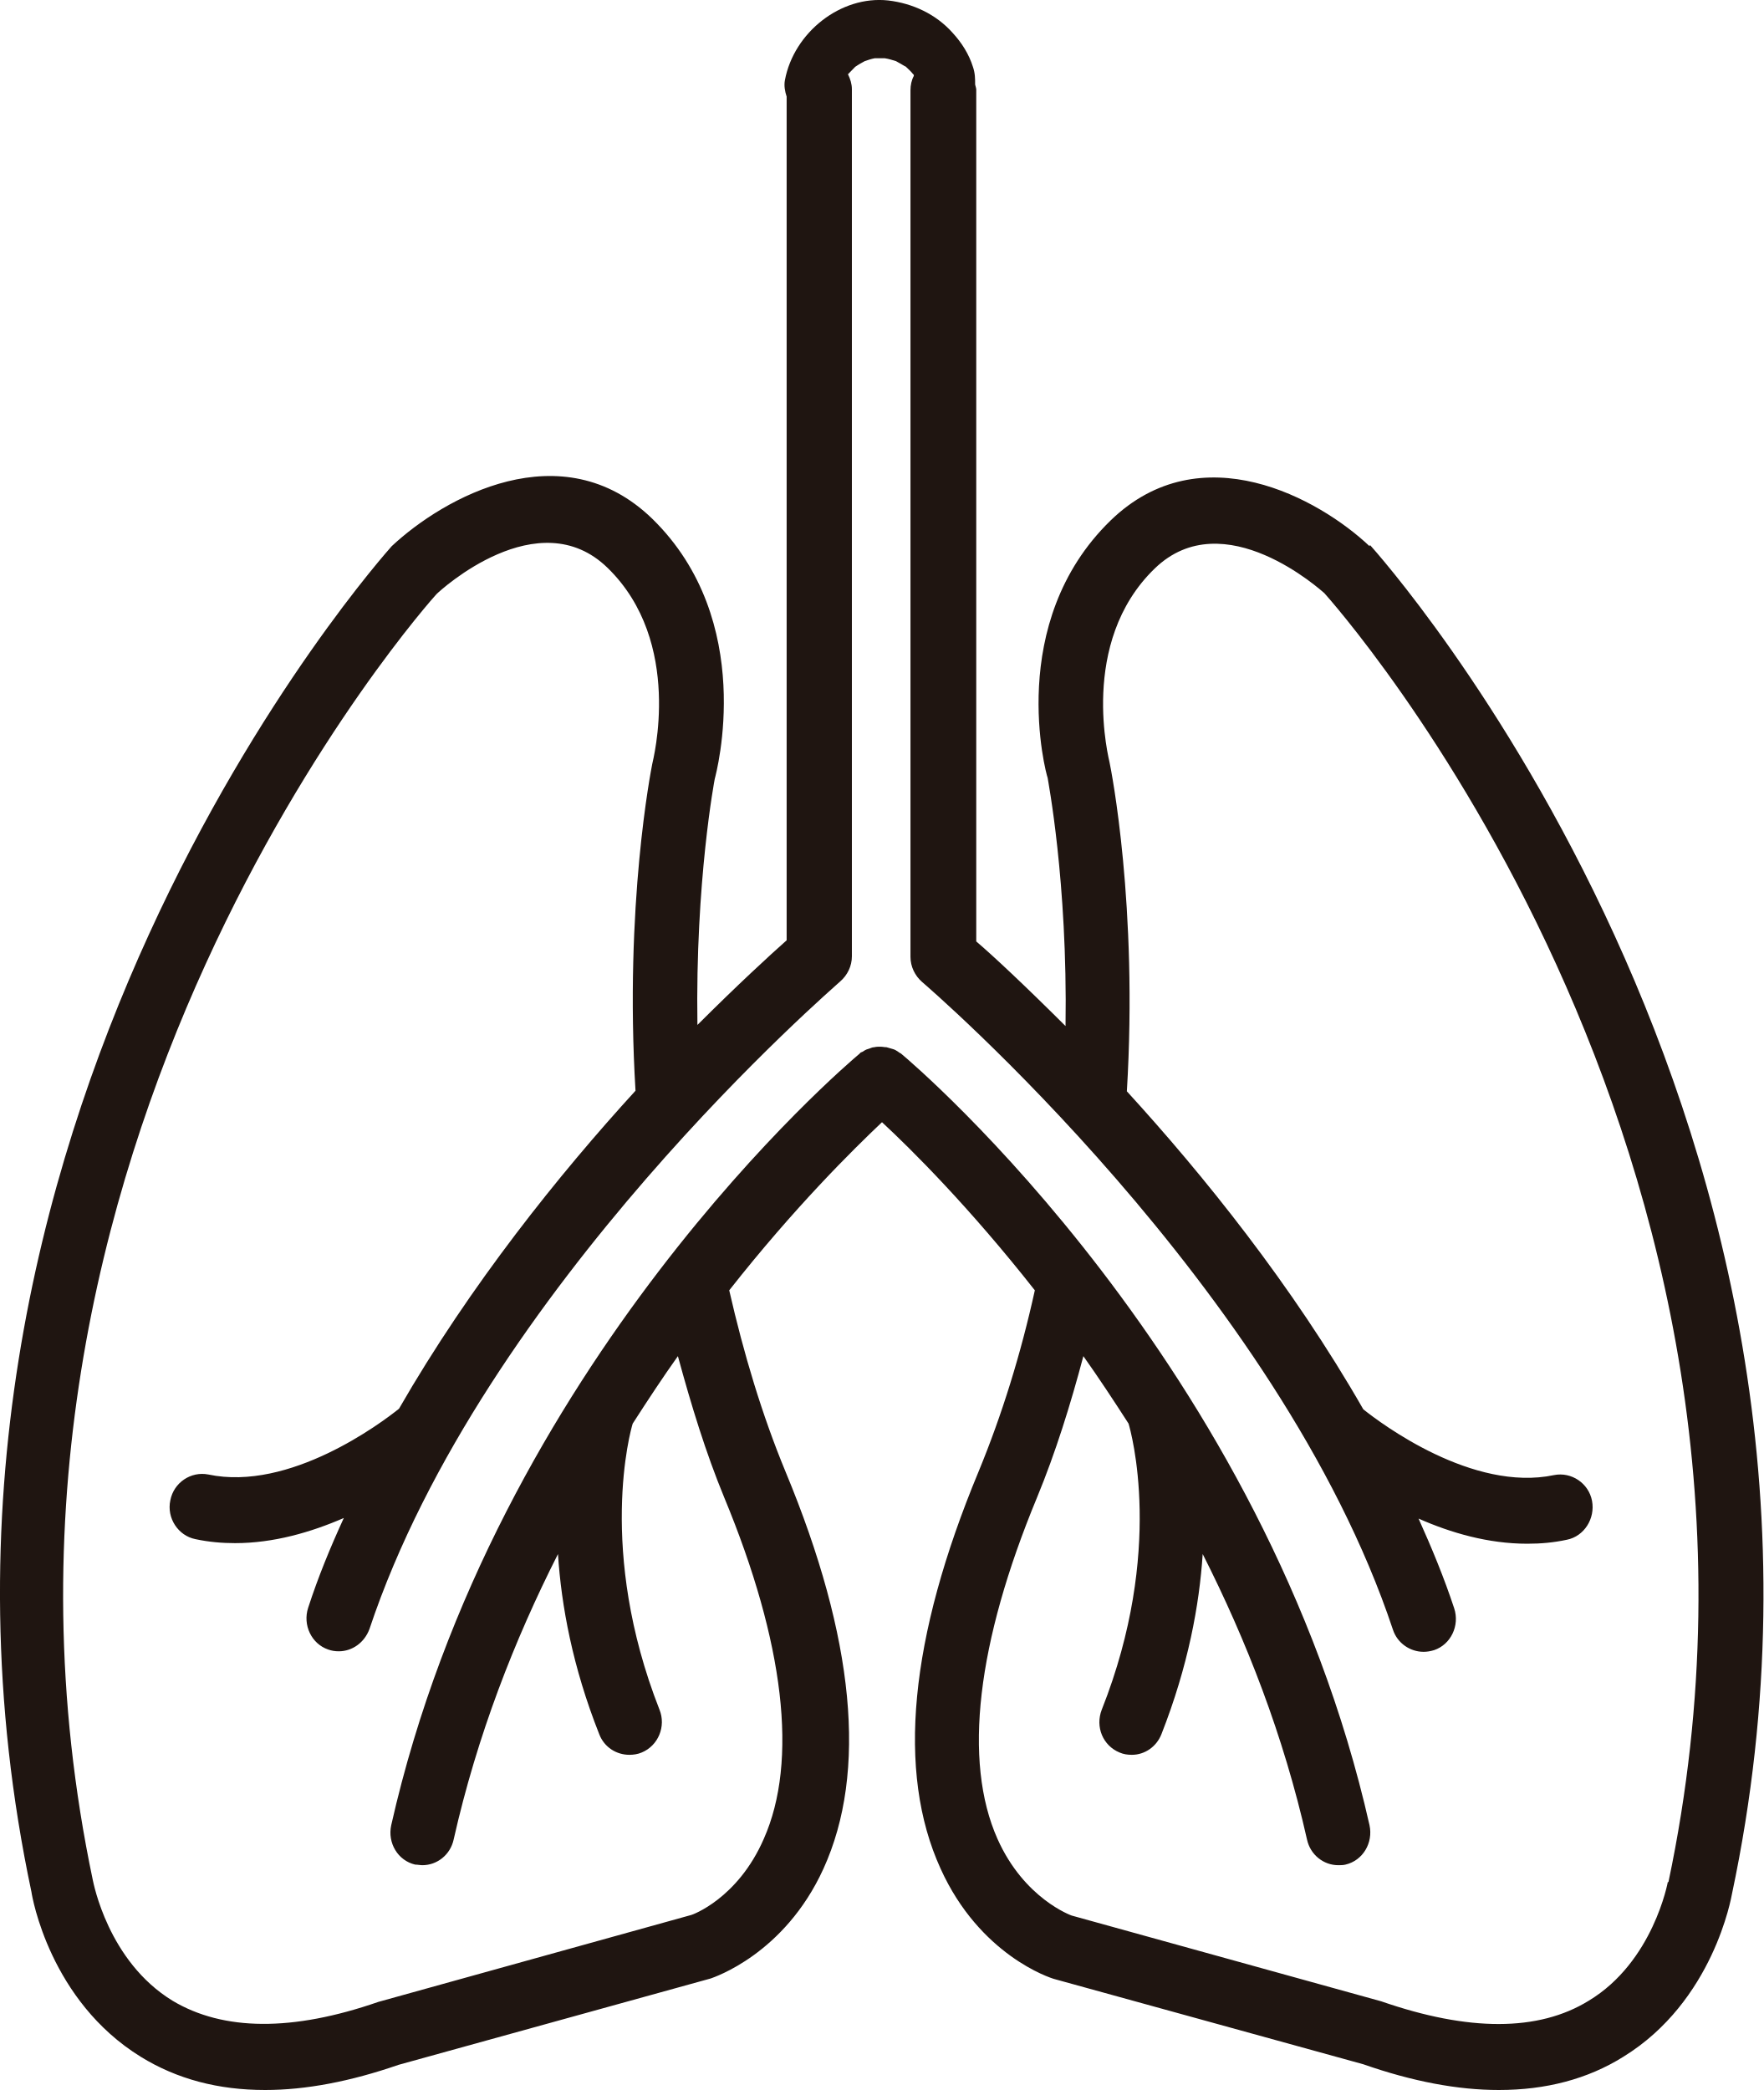
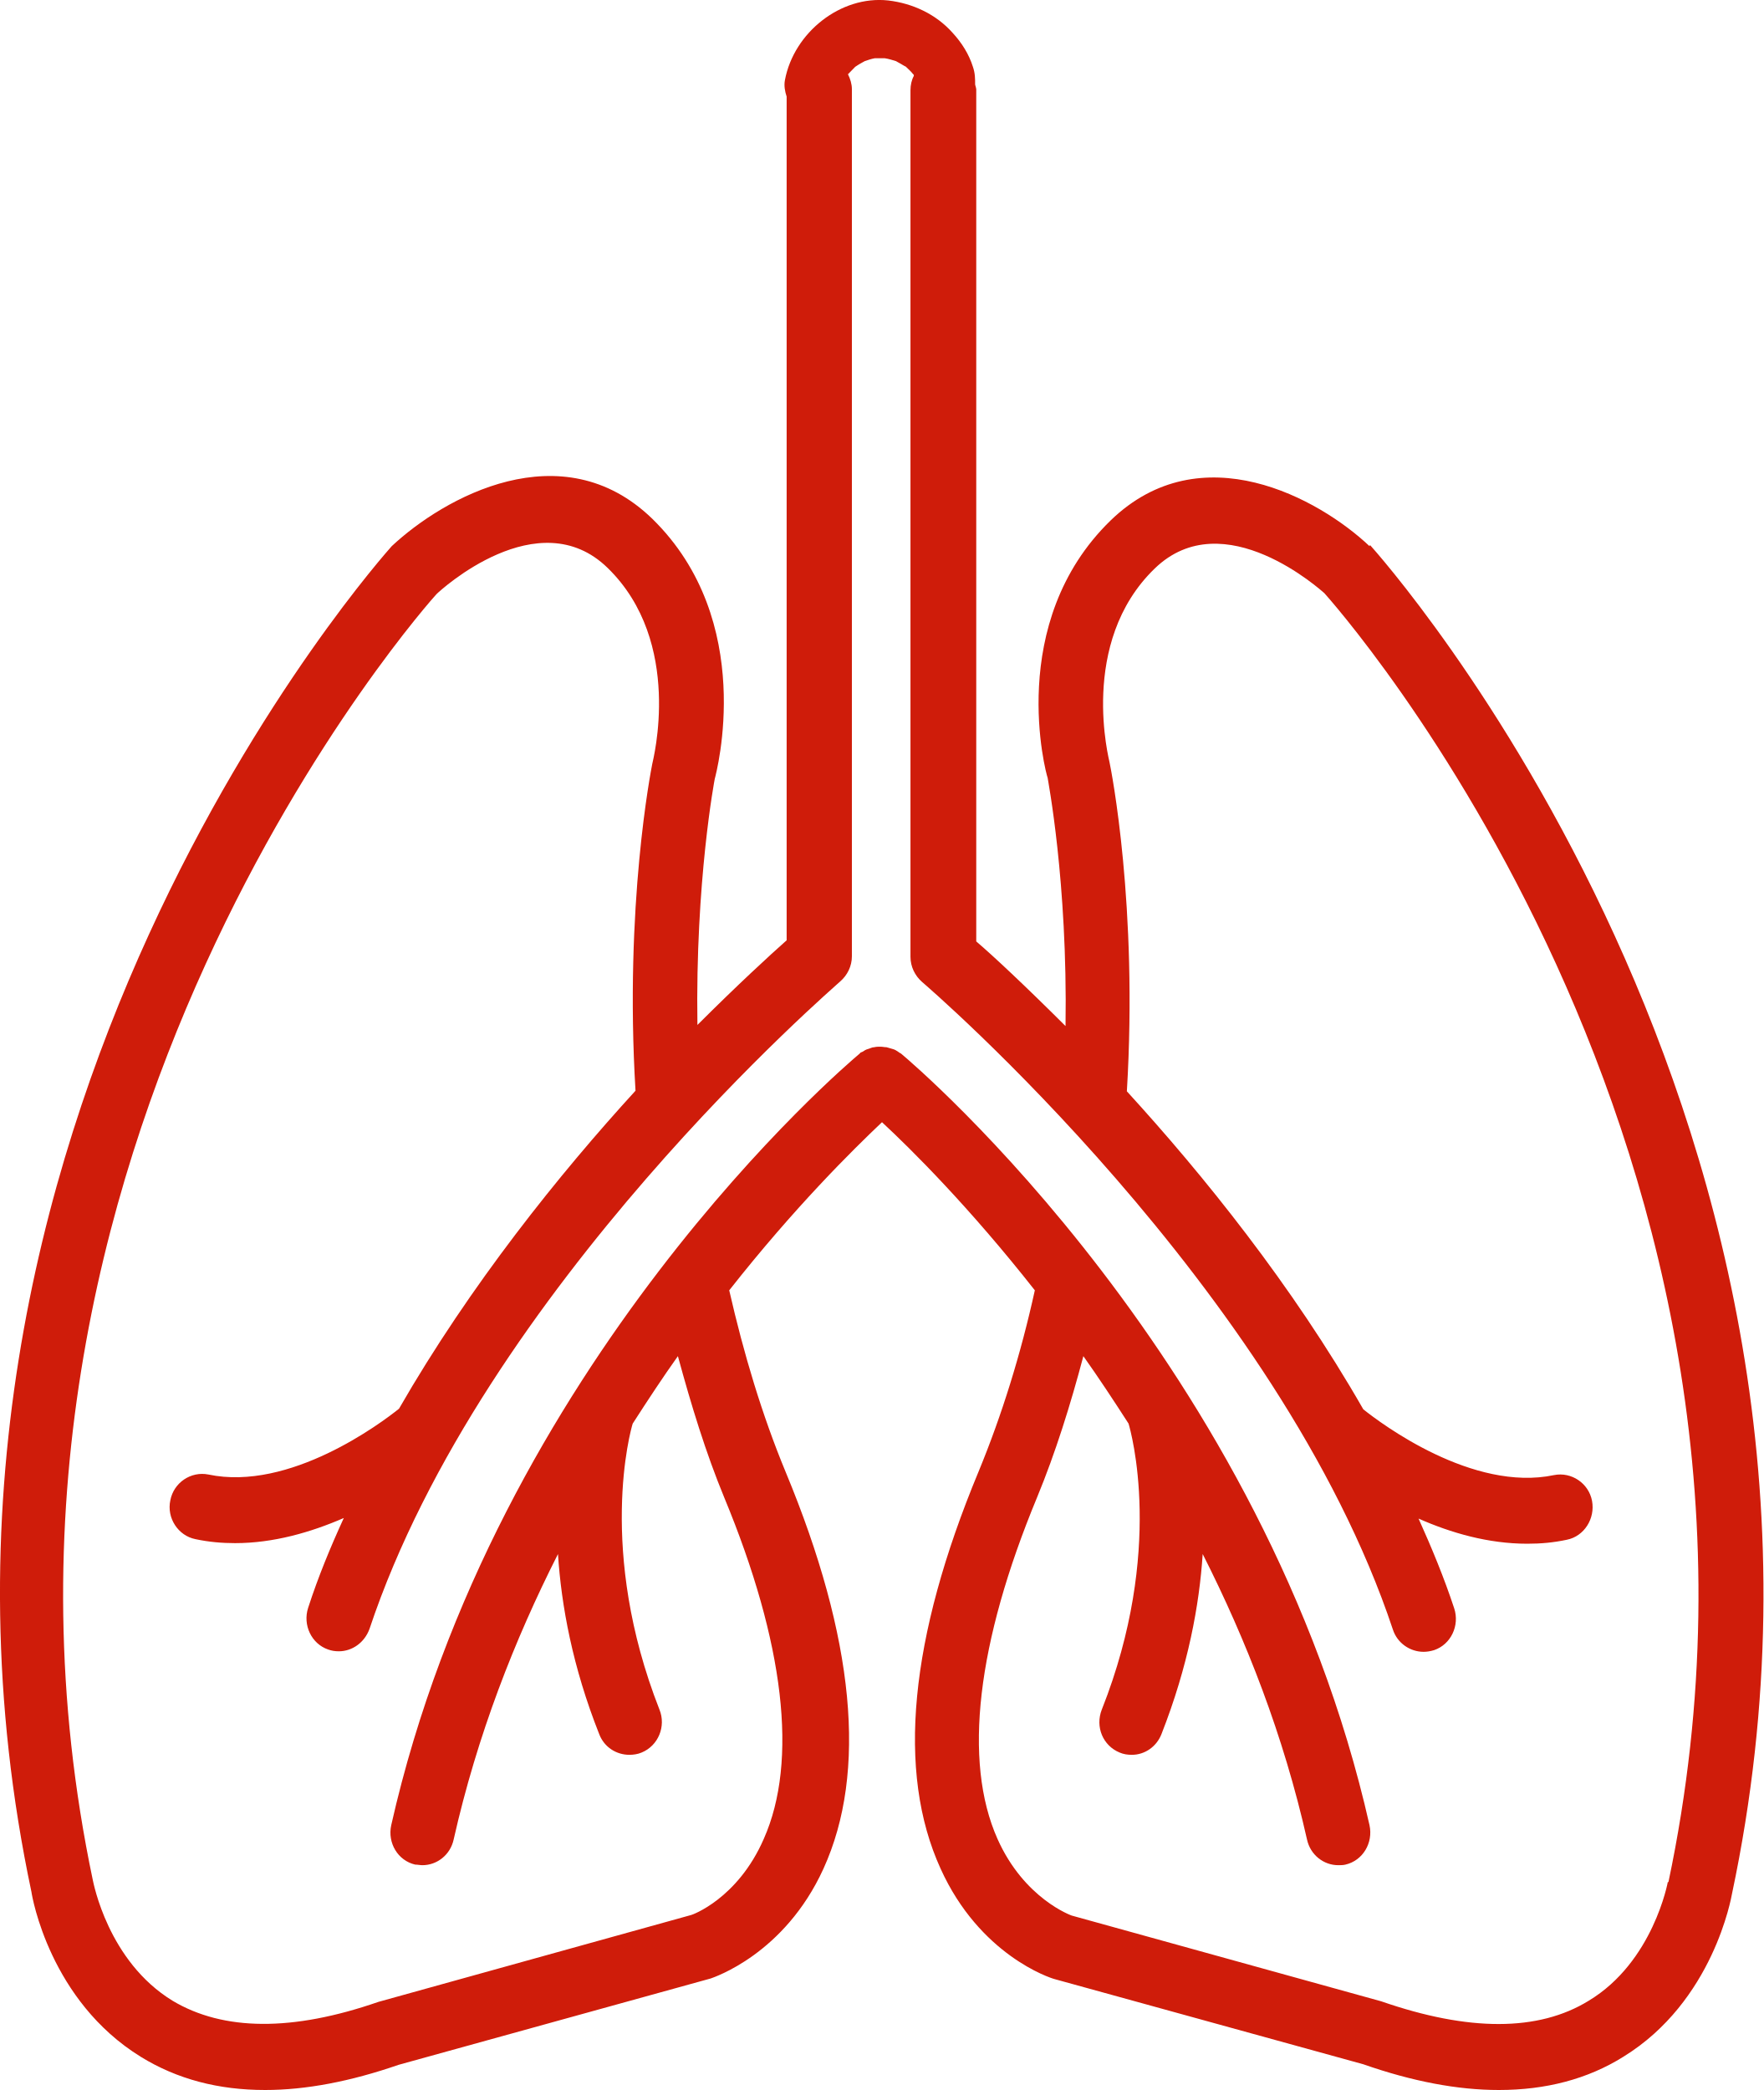
<svg xmlns="http://www.w3.org/2000/svg" width="27" height="32" viewBox="0 0 27 32" fill="none">
-   <path d="M25.536 28.812C25.536 28.812 25.314 30.038 24.323 30.634C23.555 31.107 22.487 31.107 21.147 30.642L16.408 29.329C16.408 29.329 15.682 29.075 15.272 28.155C14.742 26.964 14.956 25.151 15.878 22.927C16.16 22.244 16.39 21.508 16.587 20.764C16.817 21.088 17.048 21.438 17.279 21.797C17.313 21.911 17.834 23.741 16.869 26.176C16.766 26.439 16.886 26.728 17.142 26.833C17.202 26.859 17.262 26.868 17.33 26.868C17.526 26.868 17.706 26.745 17.782 26.553C18.192 25.51 18.363 24.573 18.414 23.794C19.08 25.108 19.652 26.57 20.011 28.164C20.062 28.401 20.267 28.558 20.489 28.558C20.523 28.558 20.566 28.558 20.6 28.549C20.865 28.488 21.027 28.217 20.968 27.945C19.371 20.877 14.017 16.315 13.795 16.131C13.778 16.122 13.761 16.113 13.752 16.104C13.726 16.087 13.701 16.069 13.666 16.061C13.632 16.052 13.607 16.043 13.573 16.034C13.539 16.034 13.513 16.026 13.479 16.026C13.444 16.026 13.419 16.026 13.385 16.034C13.351 16.034 13.325 16.052 13.291 16.061C13.257 16.069 13.231 16.087 13.205 16.104C13.188 16.113 13.171 16.113 13.163 16.131C12.932 16.323 7.587 20.877 5.99 27.945C5.93 28.217 6.092 28.488 6.357 28.549C6.391 28.549 6.434 28.558 6.468 28.558C6.69 28.558 6.895 28.401 6.946 28.164C7.305 26.57 7.877 25.108 8.543 23.794C8.594 24.582 8.765 25.519 9.175 26.553C9.252 26.754 9.44 26.868 9.636 26.868C9.696 26.868 9.764 26.859 9.824 26.833C10.08 26.728 10.2 26.43 10.097 26.176C9.141 23.741 9.653 21.902 9.687 21.797C9.918 21.438 10.148 21.088 10.379 20.764C10.584 21.517 10.806 22.244 11.088 22.927C12.01 25.151 12.223 26.964 11.694 28.155C11.293 29.075 10.592 29.32 10.584 29.32L5.793 30.651C4.478 31.107 3.42 31.098 2.643 30.634C1.652 30.029 1.43 28.821 1.421 28.786C-0.935 17.584 6.63 9.151 6.682 9.098C6.741 9.037 8.244 7.662 9.303 8.695C10.473 9.834 9.995 11.647 9.986 11.699C9.969 11.787 9.559 13.854 9.73 16.7C8.569 17.97 7.202 19.669 6.109 21.569C5.836 21.788 4.436 22.839 3.189 22.576C2.924 22.524 2.66 22.699 2.608 22.971C2.549 23.242 2.728 23.514 2.993 23.566C3.198 23.61 3.403 23.627 3.599 23.627C4.188 23.627 4.76 23.461 5.264 23.242C5.059 23.689 4.871 24.144 4.718 24.617C4.632 24.88 4.769 25.169 5.025 25.256C5.076 25.274 5.127 25.283 5.187 25.283C5.392 25.283 5.58 25.151 5.657 24.941C7.399 19.721 12.813 15.08 12.864 15.027C12.975 14.931 13.043 14.791 13.043 14.642V1.365C13.043 1.286 13.018 1.207 12.983 1.137C12.983 1.137 13.06 1.058 13.094 1.023C13.12 1.006 13.146 0.988 13.163 0.979C13.188 0.962 13.214 0.953 13.24 0.936C13.291 0.918 13.342 0.901 13.393 0.892C13.419 0.892 13.453 0.892 13.479 0.892C13.504 0.892 13.53 0.892 13.547 0.892C13.607 0.901 13.658 0.918 13.718 0.936C13.743 0.953 13.769 0.962 13.795 0.979C13.812 0.988 13.837 1.006 13.854 1.014C13.854 1.014 13.863 1.014 13.871 1.023C13.906 1.058 13.948 1.093 13.974 1.128C13.974 1.128 13.982 1.137 13.991 1.146C13.991 1.146 13.991 1.146 13.991 1.163C13.957 1.225 13.94 1.303 13.94 1.382V14.651C13.94 14.799 14.008 14.94 14.119 15.036C14.17 15.08 19.584 19.721 21.326 24.95C21.394 25.16 21.591 25.291 21.796 25.291C21.847 25.291 21.898 25.283 21.958 25.265C22.214 25.178 22.351 24.889 22.265 24.626C22.112 24.162 21.924 23.706 21.719 23.251C22.214 23.47 22.786 23.636 23.384 23.636C23.589 23.636 23.785 23.619 23.99 23.575C24.255 23.522 24.426 23.251 24.375 22.979C24.323 22.708 24.059 22.533 23.794 22.585C22.547 22.848 21.147 21.797 20.873 21.578C19.78 19.669 18.414 17.979 17.253 16.709C17.424 13.871 17.014 11.796 16.988 11.673C16.988 11.655 16.502 9.842 17.68 8.704C18.739 7.679 20.242 9.054 20.276 9.081C20.353 9.168 27.918 17.584 25.544 28.821M20.968 8.362C20.199 7.635 18.389 6.628 17.005 7.968C15.391 9.536 16.015 11.848 16.04 11.909C16.04 11.927 16.348 13.495 16.314 15.71C15.69 15.088 15.204 14.633 14.947 14.414V1.365C14.947 1.365 14.939 1.321 14.93 1.295C14.93 1.207 14.93 1.12 14.896 1.023C14.836 0.831 14.725 0.655 14.589 0.507C14.333 0.217 13.974 0.051 13.598 0.007C12.872 -0.072 12.155 0.498 12.018 1.225C12.001 1.312 12.018 1.4 12.044 1.479V14.397C11.788 14.624 11.301 15.071 10.678 15.693C10.644 13.486 10.943 11.927 10.943 11.927C10.968 11.831 11.591 9.51 9.986 7.942C8.603 6.602 6.793 7.618 5.998 8.362C5.922 8.45 -2.003 17.26 0.482 28.97C0.491 29.04 0.764 30.634 2.156 31.492C2.711 31.834 3.343 32 4.06 32C4.683 32 5.367 31.869 6.101 31.615L10.883 30.292C10.925 30.275 12.01 29.924 12.608 28.611C13.282 27.131 13.086 25.081 12.027 22.533C11.668 21.666 11.387 20.729 11.165 19.756C12.164 18.486 13.06 17.602 13.504 17.182C13.957 17.602 14.845 18.486 15.844 19.756C15.63 20.729 15.34 21.666 14.982 22.533C13.923 25.081 13.726 27.131 14.401 28.611C14.999 29.933 16.075 30.283 16.143 30.301L20.873 31.606C21.625 31.869 22.317 32 22.948 32C23.666 32 24.306 31.834 24.853 31.492C26.236 30.642 26.509 29.04 26.518 28.996C29.003 17.269 21.078 8.459 20.976 8.345" fill="#1F1511" />
+   <path d="M25.536 28.812C25.536 28.812 25.314 30.038 24.323 30.634C23.555 31.107 22.487 31.107 21.147 30.642L16.408 29.329C16.408 29.329 15.682 29.075 15.272 28.155C14.742 26.964 14.956 25.151 15.878 22.927C16.16 22.244 16.39 21.508 16.587 20.764C16.817 21.088 17.048 21.438 17.279 21.797C17.313 21.911 17.834 23.741 16.869 26.176C16.766 26.439 16.886 26.728 17.142 26.833C17.202 26.859 17.262 26.868 17.33 26.868C17.526 26.868 17.706 26.745 17.782 26.553C18.192 25.51 18.363 24.573 18.414 23.794C19.08 25.108 19.652 26.57 20.011 28.164C20.062 28.401 20.267 28.558 20.489 28.558C20.523 28.558 20.566 28.558 20.6 28.549C20.865 28.488 21.027 28.217 20.968 27.945C19.371 20.877 14.017 16.315 13.795 16.131C13.778 16.122 13.761 16.113 13.752 16.104C13.726 16.087 13.701 16.069 13.666 16.061C13.632 16.052 13.607 16.043 13.573 16.034C13.539 16.034 13.513 16.026 13.479 16.026C13.444 16.026 13.419 16.026 13.385 16.034C13.351 16.034 13.325 16.052 13.291 16.061C13.257 16.069 13.231 16.087 13.205 16.104C13.188 16.113 13.171 16.113 13.163 16.131C12.932 16.323 7.587 20.877 5.99 27.945C5.93 28.217 6.092 28.488 6.357 28.549C6.391 28.549 6.434 28.558 6.468 28.558C6.69 28.558 6.895 28.401 6.946 28.164C7.305 26.57 7.877 25.108 8.543 23.794C8.594 24.582 8.765 25.519 9.175 26.553C9.252 26.754 9.44 26.868 9.636 26.868C9.696 26.868 9.764 26.859 9.824 26.833C10.08 26.728 10.2 26.43 10.097 26.176C9.141 23.741 9.653 21.902 9.687 21.797C9.918 21.438 10.148 21.088 10.379 20.764C10.584 21.517 10.806 22.244 11.088 22.927C12.01 25.151 12.223 26.964 11.694 28.155C11.293 29.075 10.592 29.32 10.584 29.32L5.793 30.651C4.478 31.107 3.42 31.098 2.643 30.634C1.652 30.029 1.43 28.821 1.421 28.786C-0.935 17.584 6.63 9.151 6.682 9.098C6.741 9.037 8.244 7.662 9.303 8.695C10.473 9.834 9.995 11.647 9.986 11.699C9.969 11.787 9.559 13.854 9.73 16.7C8.569 17.97 7.202 19.669 6.109 21.569C5.836 21.788 4.436 22.839 3.189 22.576C2.924 22.524 2.66 22.699 2.608 22.971C2.549 23.242 2.728 23.514 2.993 23.566C3.198 23.61 3.403 23.627 3.599 23.627C4.188 23.627 4.76 23.461 5.264 23.242C5.059 23.689 4.871 24.144 4.718 24.617C4.632 24.88 4.769 25.169 5.025 25.256C5.076 25.274 5.127 25.283 5.187 25.283C5.392 25.283 5.58 25.151 5.657 24.941C7.399 19.721 12.813 15.08 12.864 15.027C12.975 14.931 13.043 14.791 13.043 14.642V1.365C13.043 1.286 13.018 1.207 12.983 1.137C12.983 1.137 13.06 1.058 13.094 1.023C13.12 1.006 13.146 0.988 13.163 0.979C13.188 0.962 13.214 0.953 13.24 0.936C13.291 0.918 13.342 0.901 13.393 0.892C13.419 0.892 13.453 0.892 13.479 0.892C13.504 0.892 13.53 0.892 13.547 0.892C13.607 0.901 13.658 0.918 13.718 0.936C13.743 0.953 13.769 0.962 13.795 0.979C13.812 0.988 13.837 1.006 13.854 1.014C13.854 1.014 13.863 1.014 13.871 1.023C13.906 1.058 13.948 1.093 13.974 1.128C13.974 1.128 13.982 1.137 13.991 1.146C13.991 1.146 13.991 1.146 13.991 1.163C13.957 1.225 13.94 1.303 13.94 1.382V14.651C13.94 14.799 14.008 14.94 14.119 15.036C14.17 15.08 19.584 19.721 21.326 24.95C21.394 25.16 21.591 25.291 21.796 25.291C21.847 25.291 21.898 25.283 21.958 25.265C22.214 25.178 22.351 24.889 22.265 24.626C22.112 24.162 21.924 23.706 21.719 23.251C22.214 23.47 22.786 23.636 23.384 23.636C23.589 23.636 23.785 23.619 23.99 23.575C24.255 23.522 24.426 23.251 24.375 22.979C24.323 22.708 24.059 22.533 23.794 22.585C22.547 22.848 21.147 21.797 20.873 21.578C19.78 19.669 18.414 17.979 17.253 16.709C17.424 13.871 17.014 11.796 16.988 11.673C16.988 11.655 16.502 9.842 17.68 8.704C18.739 7.679 20.242 9.054 20.276 9.081C20.353 9.168 27.918 17.584 25.544 28.821M20.968 8.362C20.199 7.635 18.389 6.628 17.005 7.968C15.391 9.536 16.015 11.848 16.04 11.909C16.04 11.927 16.348 13.495 16.314 15.71C15.69 15.088 15.204 14.633 14.947 14.414V1.365C14.947 1.365 14.939 1.321 14.93 1.295C14.93 1.207 14.93 1.12 14.896 1.023C14.836 0.831 14.725 0.655 14.589 0.507C14.333 0.217 13.974 0.051 13.598 0.007C12.872 -0.072 12.155 0.498 12.018 1.225C12.001 1.312 12.018 1.4 12.044 1.479V14.397C11.788 14.624 11.301 15.071 10.678 15.693C10.644 13.486 10.943 11.927 10.943 11.927C10.968 11.831 11.591 9.51 9.986 7.942C8.603 6.602 6.793 7.618 5.998 8.362C5.922 8.45 -2.003 17.26 0.482 28.97C0.491 29.04 0.764 30.634 2.156 31.492C2.711 31.834 3.343 32 4.06 32C4.683 32 5.367 31.869 6.101 31.615L10.883 30.292C10.925 30.275 12.01 29.924 12.608 28.611C13.282 27.131 13.086 25.081 12.027 22.533C11.668 21.666 11.387 20.729 11.165 19.756C12.164 18.486 13.06 17.602 13.504 17.182C13.957 17.602 14.845 18.486 15.844 19.756C15.63 20.729 15.34 21.666 14.982 22.533C13.923 25.081 13.726 27.131 14.401 28.611C14.999 29.933 16.075 30.283 16.143 30.301L20.873 31.606C21.625 31.869 22.317 32 22.948 32C23.666 32 24.306 31.834 24.853 31.492C26.236 30.642 26.509 29.04 26.518 28.996C29.003 17.269 21.078 8.459 20.976 8.345" fill="#CF1C0A" />
</svg>
